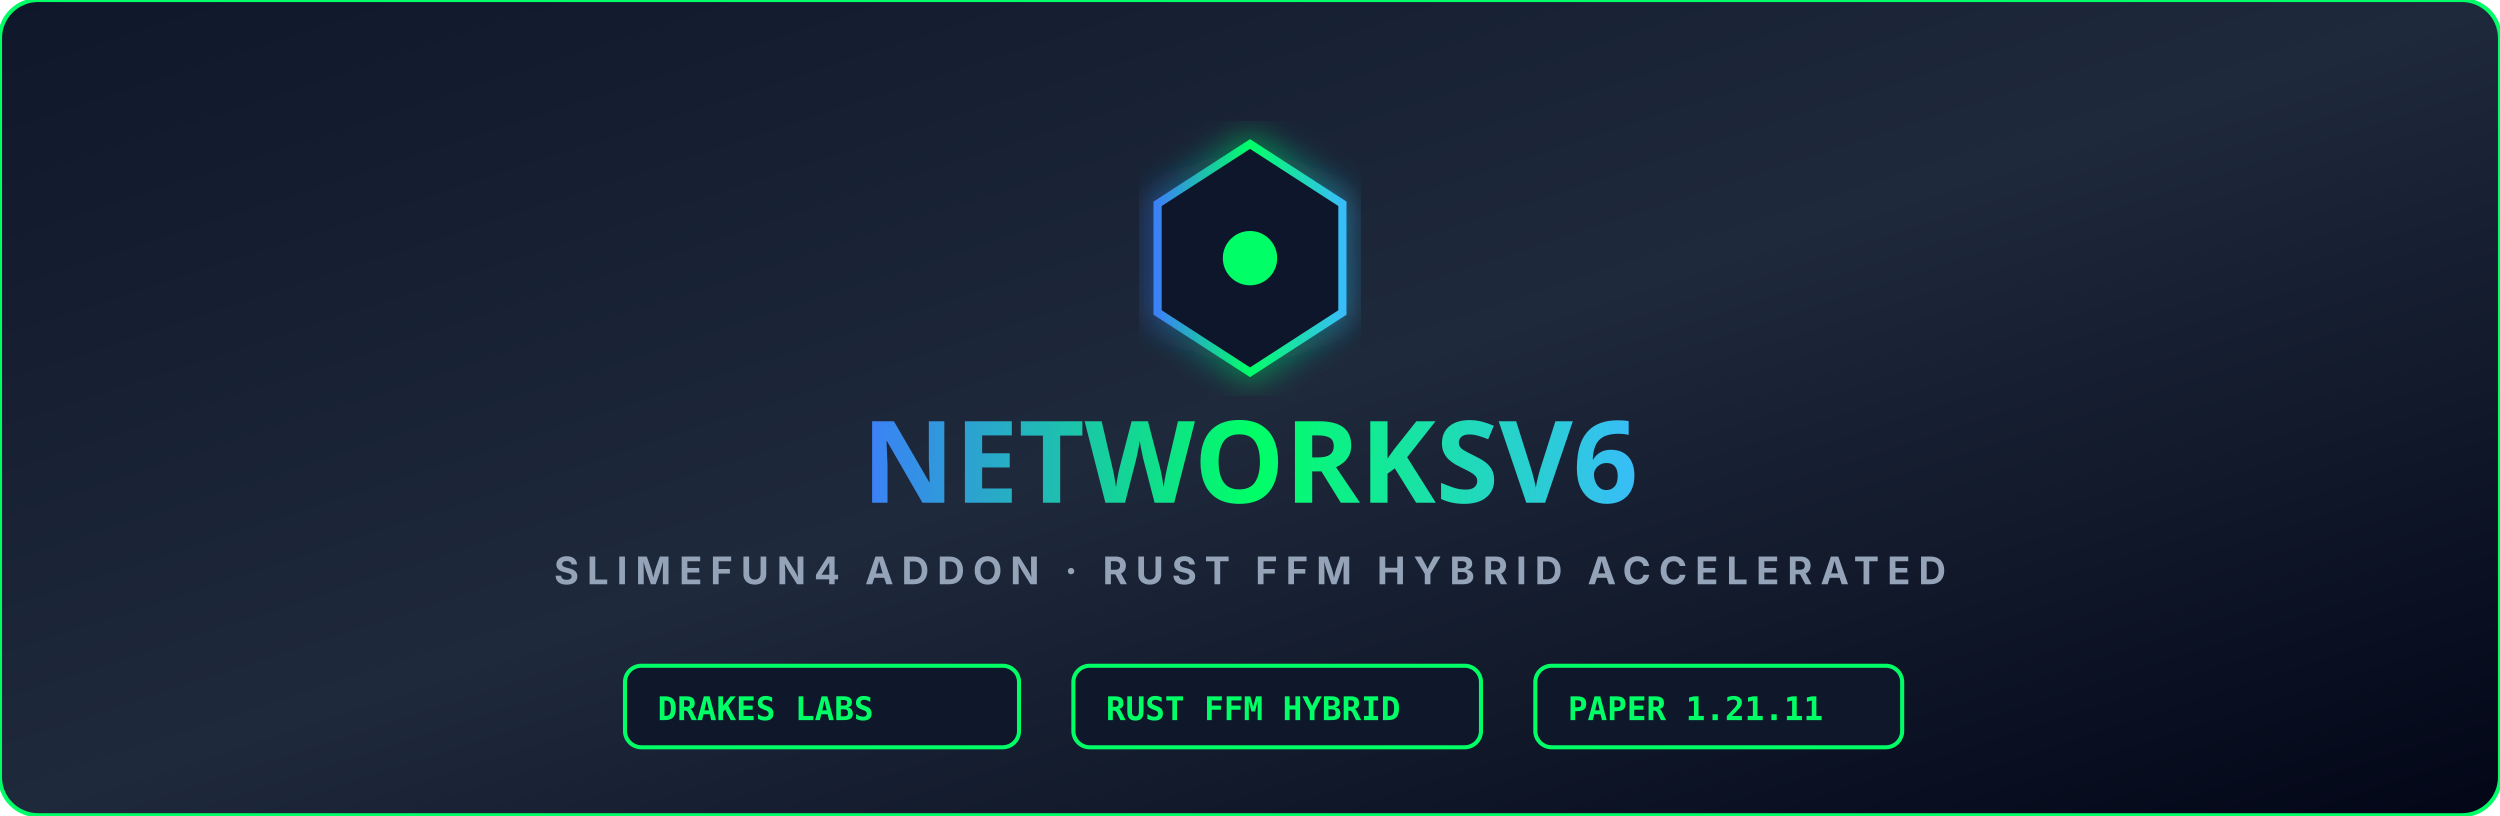
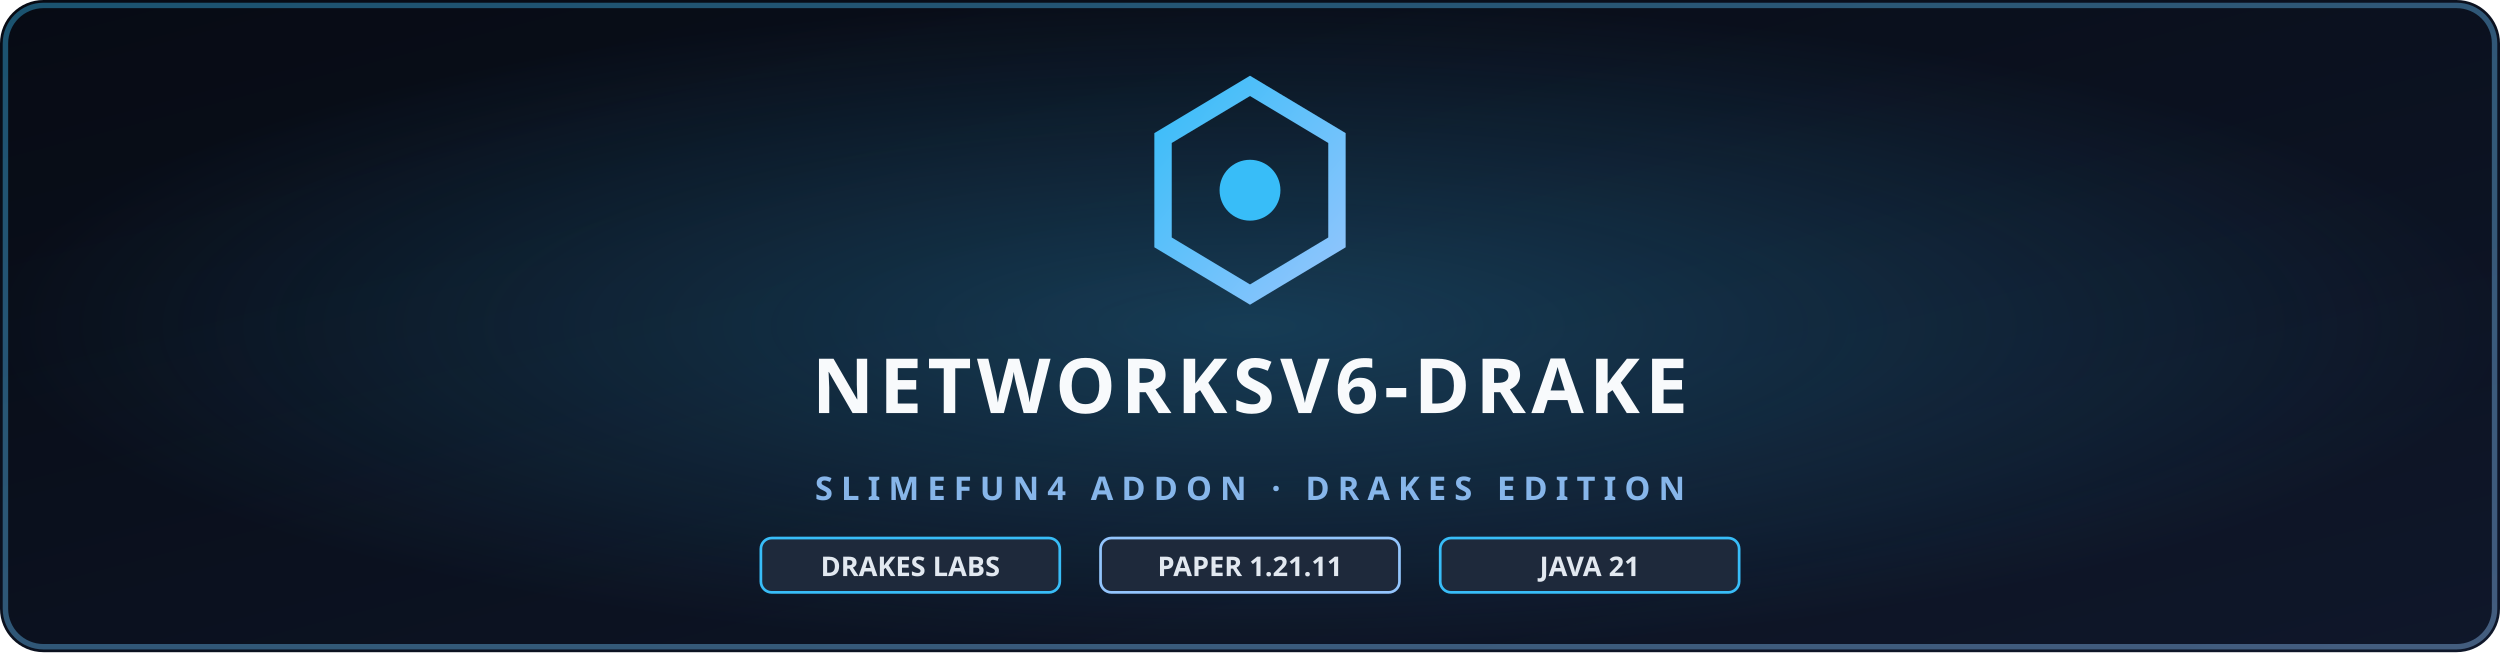
- <svg xmlns="http://www.w3.org/2000/svg" viewBox="0 0 920 300" width="920" height="300">
+ <svg xmlns="http://www.w3.org/2000/svg" viewBox="0 0 920 240" width="920" height="240" role="img" aria-label="NetworksV6-drake Banner">
  <defs>
-     <linearGradient id="bgG" x1="0%" y1="0%" x2="100%" y2="100%">
-       <stop offset="0%" stop-color="#0F172A" />
-       <stop offset="50%" stop-color="#1E293B" />
-       <stop offset="100%" stop-color="#020617" />
+     <linearGradient id="bFondo" x1="0" y1="0" x2="1" y2="1">
+       <stop offset="0%" stop-color="#070B14" />
+       <stop offset="100%" stop-color="#0F172A" />
    </linearGradient>
-     <linearGradient id="colorG" x1="0%" y1="0%" x2="100%" y2="0%">
-       <stop offset="0%" stop-color="#3B82F6" />
-       <stop offset="50%" stop-color="#00FF66" />
-       <stop offset="100%" stop-color="#38BDF8" />
+     <linearGradient id="acG" x1="0" y1="0" x2="1" y2="1">
+       <stop offset="0%" stop-color="#38BDF8" />
+       <stop offset="100%" stop-color="#93C5FD" />
    </linearGradient>
-     <filter id="glowF">
-       <feGaussianBlur stdDeviation="6" result="blur" />
-       <feMerge>
-         <feMergeNode in="blur" />
-         <feMergeNode in="SourceGraphic" />
-       </feMerge>
-     </filter>
+     <radialGradient id="bHalo" cx="50%" cy="50%" r="50%">
+       <stop offset="0%" stop-color="#38BDF8" stop-opacity="0.25" />
+       <stop offset="100%" stop-color="#38BDF8" stop-opacity="0" />
+     </radialGradient>
  </defs>
-   <style>
-     @keyframes pulseA {
-       0%, 100% { opacity: 0.85; filter: drop-shadow(0 0 15px rgba(0, 255, 102, 0.7)); }
-       50% { opacity: 1; filter: drop-shadow(0 0 30px rgba(56, 189, 248, 1)); }
-     }
-     .bg-a { fill: url(#bgG); }
-     .title-a { font-family: 'Outfit', 'Segoe UI', sans-serif; font-weight: 900; font-size: 42px; fill: url(#colorG); animation: pulseA 3.5s infinite ease-in-out; }
-     .sub-a { font-family: 'Inter', 'Segoe UI', sans-serif; font-weight: 700; font-size: 14px; fill: #94A3B8; letter-spacing: 3px; }
-     .badge-a { fill: #0F172A; stroke: #00FF66; stroke-width: 1.5; rx: 6px; }
-     .btext-a { font-family: 'JetBrains Mono', monospace; font-size: 12px; font-weight: 700; fill: #00FF66; }
-   </style>
-   <rect class="bg-a" width="920" height="300" rx="14" stroke="#00FF66" stroke-width="1.5" />
-   <g transform="translate(460, 95)">
-     <polygon points="0,-42 34,-20 34,20 0,42 -34,20 -34,-20" fill="#0F172A" stroke="url(#colorG)" stroke-width="3" filter="url(#glowF)" />
-     <circle cx="0" cy="0" r="10" fill="#00FF66" />
+   <rect width="920" height="240" rx="16" fill="url(#bFondo)" />
+   <rect width="920" height="240" rx="16" fill="url(#bHalo)" />
+   <rect x="2" y="2" width="916" height="236" rx="14" fill="none" stroke="url(#acG)" stroke-width="2" opacity="0.4" />
+   <g transform="translate(460,70) scale(1.6)">
+     <polygon points="0,-24 20,-12 20,12 0,24 -20,12 -20,-12" fill="none" stroke="url(#acG)" stroke-width="4" />
+     <circle cx="0" cy="0" r="7" fill="#38BDF8" />
  </g>
-   <text x="460" y="185" text-anchor="middle" class="title-a">NETWORKSV6</text>
-   <text x="460" y="215" text-anchor="middle" class="sub-a">SLIMEFUN4 ADDON · RUST FFM HYBRID ACCELERATED</text>
-   <g transform="translate(230, 245)">
-     <rect x="0" y="0" width="145" height="30" class="badge-a" />
-     <text x="12" y="20" class="btext-a">DRAKES LABS</text>
-     <rect x="165" y="0" width="150" height="30" class="badge-a" stroke="#FF4500" />
-     <text x="177" y="20" class="btext-a" fill="#FF7300">RUST FFM HYBRID</text>
-     <rect x="335" y="0" width="135" height="30" class="badge-a" stroke="#38BDF8" />
-     <text x="347" y="20" class="btext-a" fill="#38BDF8">PAPER 1.21.11</text>
+   <text x="460" y="152" text-anchor="middle" font-family="'Segoe UI', system-ui, -apple-system, sans-serif" font-weight="900" font-size="28" fill="#F8FAFC" letter-spacing="2">
+     NETWORKSV6-DRAKE
+   </text>
+   <text x="460" y="184" text-anchor="middle" font-family="'Segoe UI', system-ui, -apple-system, sans-serif" font-weight="700" font-size="12" fill="#93C5FD" letter-spacing="3" opacity="0.9">
+     SLIMEFUN4 ADDON · DRAKES EDITION
+   </text>
+   <g transform="translate(460, 210)">
+     <rect x="-180" y="-12" width="110" height="20" rx="4" fill="#1E293B" stroke="#38BDF8" stroke-width="1" />
+     <text x="-125" y="2" text-anchor="middle" font-family="sans-serif" font-size="10" font-weight="700" fill="#E2E8F0">DRAKES LABS</text>
+     <rect x="-55" y="-12" width="110" height="20" rx="4" fill="#1E293B" stroke="#93C5FD" stroke-width="1" />
+     <text x="0" y="2" text-anchor="middle" font-family="sans-serif" font-size="10" font-weight="700" fill="#E2E8F0">PAPER 1.21.11</text>
+     <rect x="70" y="-12" width="110" height="20" rx="4" fill="#1E293B" stroke="#38BDF8" stroke-width="1" />
+     <text x="125" y="2" text-anchor="middle" font-family="sans-serif" font-size="10" font-weight="700" fill="#E2E8F0">JAVA 21</text>
  </g>
</svg>
